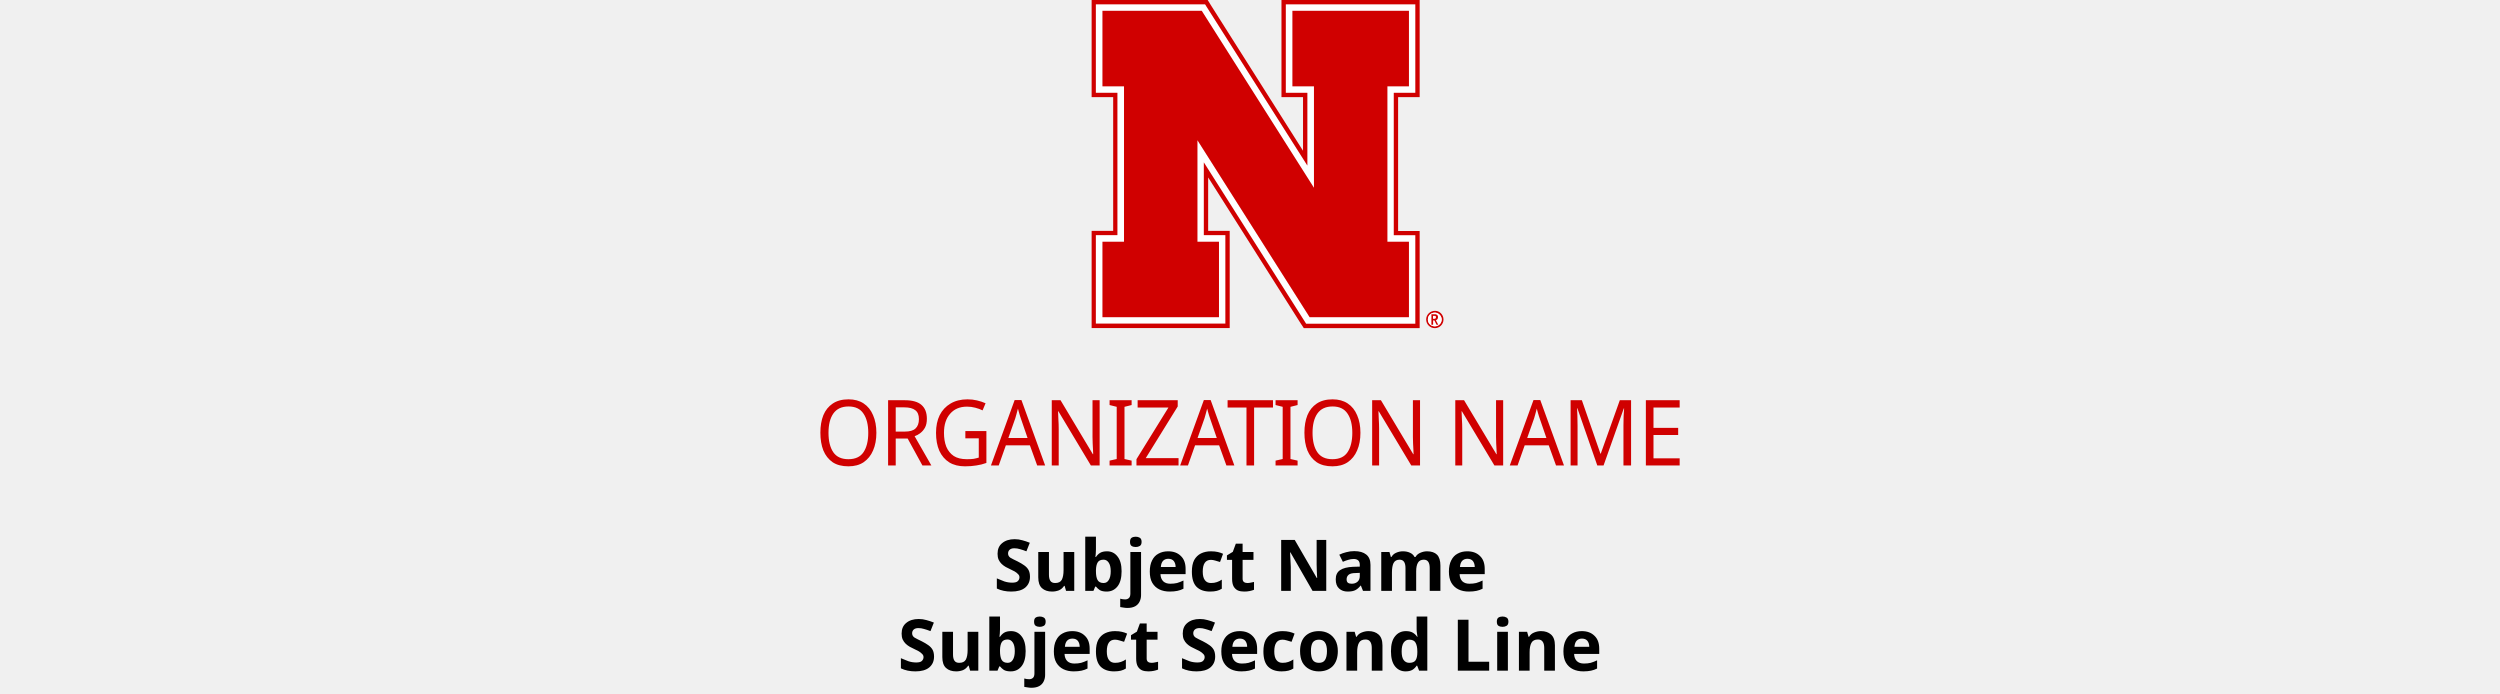
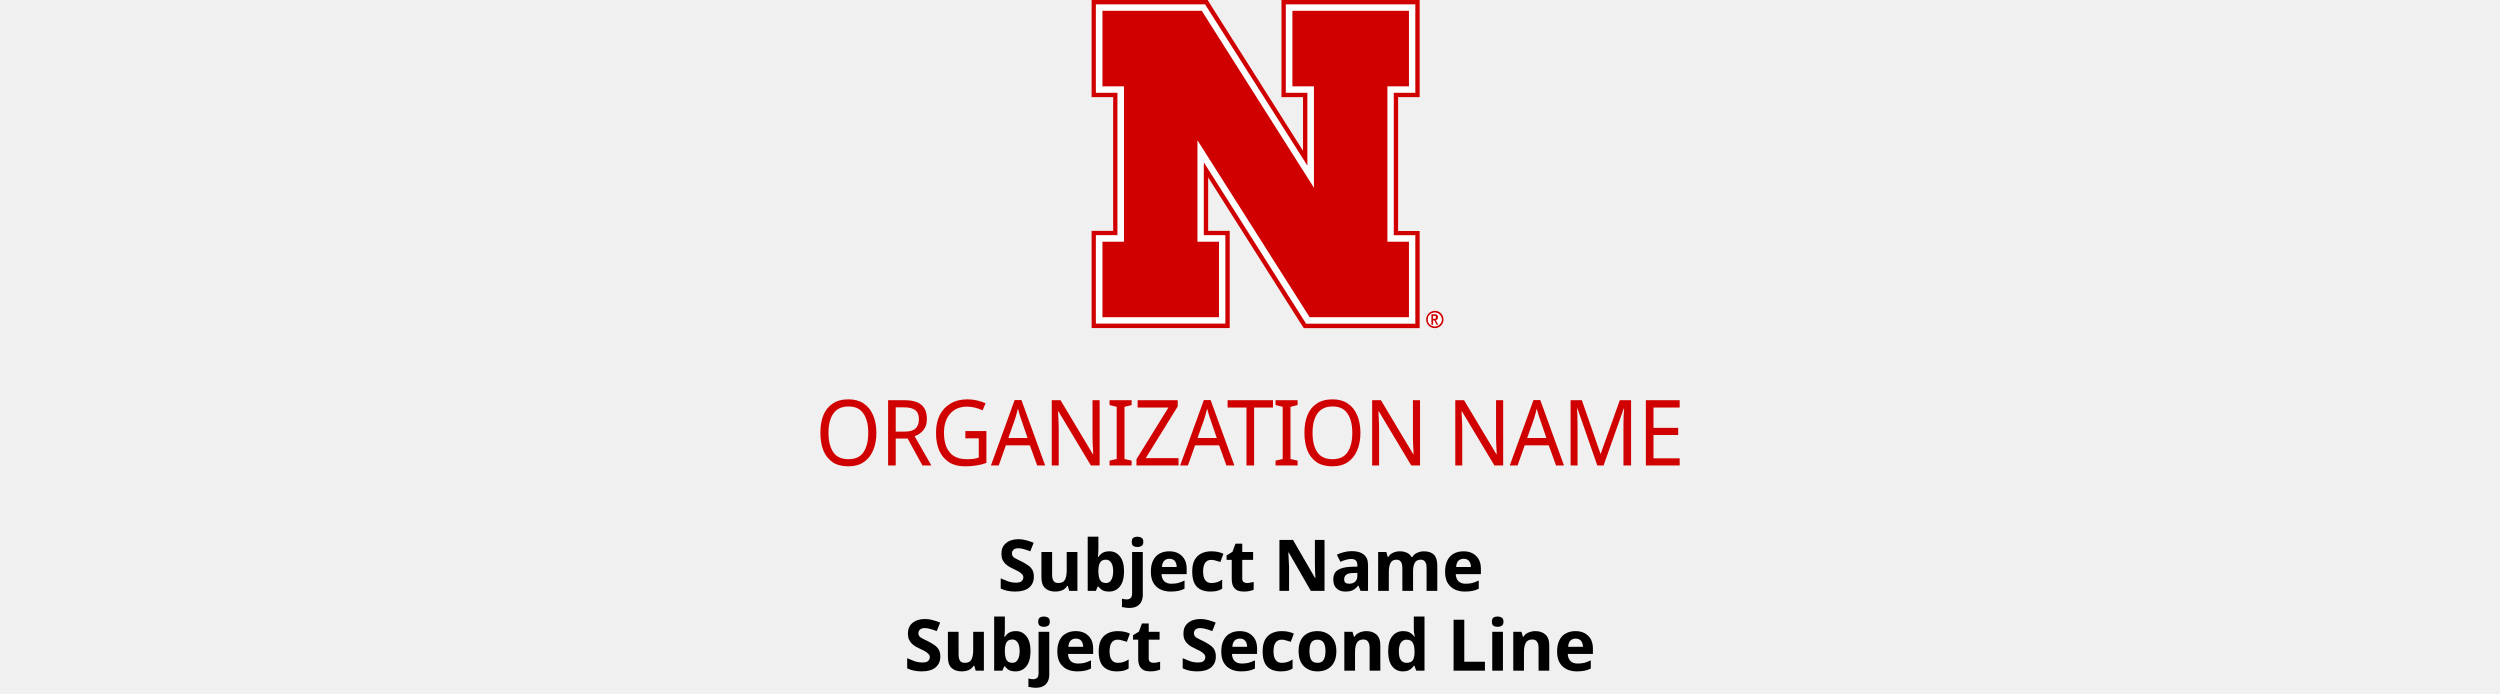
<svg xmlns="http://www.w3.org/2000/svg" data-name="v_org_subject_2" viewBox="0 0 219.26 60.78">
  <g>
    <path class="n_main_color" d="M125.84,28.62c-.34,0-.61-.26-.61-.6s.27-.6,.61-.6c.32,0,.6,.28,.6,.6s-.27,.6-.6,.6m.02-1.36c-.44,0-.78,.34-.78,.76s.34,.76,.76,.76,.76-.34,.76-.76-.34-.76-.74-.76" fill="#d00000" />
    <path class="n_secondary_color" d="M125.84,28.62c-.34,0-.61-.26-.61-.6s.27-.6,.61-.6c.32,0,.6,.28,.6,.6,0,.34-.27,.6-.6,.6" fill="#fff" />
    <g>
      <path class="n_secondary_color" d="M106.91,21.2v6.62h-10.22v-6.62h1.89V7.57h-1.89V.95h8.71l9.84,15.52V7.57h-1.89V.95h10.22V7.57h-1.89v13.63h1.89v6.62h-8.71l-9.84-15.52v8.9h1.89ZM123.57,.38h-10.79v7.76h1.89v6.38L105.87,.64l-.15-.27h-9.6v7.76h1.89v12.49h-1.89v7.76h11.36v-7.76h-1.89v-6.38l8.8,13.88,.17,.27h9.58v-7.76h-1.89V8.14h1.89V.38h-.57Z" fill="#fff" />
      <polygon class="n_main_color" points="115.24 16.47 105.4 .95 96.69 .95 96.69 7.57 98.58 7.57 98.58 21.2 96.69 21.2 96.69 27.82 106.91 27.82 106.91 21.2 105.02 21.2 105.02 12.3 114.86 27.82 123.57 27.82 123.57 21.2 121.68 21.2 121.68 7.57 123.57 7.57 123.57 .95 113.35 .95 113.35 7.57 115.24 7.57 115.24 16.47" fill="#d00000" />
      <path class="n_main_color" d="M124.13,.95v7.19h-1.89v12.49h1.89v7.76h-9.58l-.17-.27-8.8-13.88v6.38h1.89v7.76h-11.36v-7.76h1.89V8.14h-1.89V.38h9.58l.17,.27,8.8,13.87v-6.38h-1.89V.38h11.36V.95Zm-.57-.95h-11.17V8.52h1.89v4.7L106.19,.44l-.27-.44h-10.18V8.52h1.89v11.73h-1.89v8.52h12.11v-8.52h-1.89v-4.69l8.1,12.78,.29,.44h10.16v-8.52h-1.89V8.52h1.89V0h-.94Zm2.2,27.96h.07c.07-.02,.11-.05,.11-.15,0-.06-.02-.09-.07-.11h-.19v.26h.08Zm-.23-.4h.27c.11,0,.15,0,.21,.04,.07,.04,.11,.11,.11,.21,0,.08-.02,.13-.06,.19-.02,.04-.05,.04-.11,.08h-.02l.21,.4h-.15l-.19-.38h-.11v.38h-.15v-.91Z" fill="#d00000" />
    </g>
  </g>
  <text style="text-align: center;" text-anchor="middle" transform="translate(109.63, 0) scale(.93 1)" class="text_main_color" fill="#d00000" font-family="Oswald-Medium, Oswald" font-size="8" letter-spacing="-.02em">
    <tspan class="org_first_line" x="0" y="40.82">ORGANIZATION NAME</tspan>
  </text>
-   <text style="text-align: center;" text-anchor="middle" transform="translate(109.63, 0)" class="text_secondary_color" fill="#000" font-family="SourceSerif4-SemiboldIt, 'Source Serif 4'" font-size="6.25" font-weight="700" letter-spacing="0em">
+   <text style="text-align: center;" text-anchor="middle" transform="translate(109.63, 0)" class="text_secondary_color" fill="#000" font-family="SourceSerif4-SemiboldIt, 'Source Serif 4'" font-size="6.25" font-weight="700" letter-spacing="-0.01em">
    <tspan class="subject_first_line" x="0" y="51.82">Subject Name</tspan>
    <tspan class="subject_second_line" x="0" y="58.82">Subject Second Line</tspan>
  </text>
</svg>
